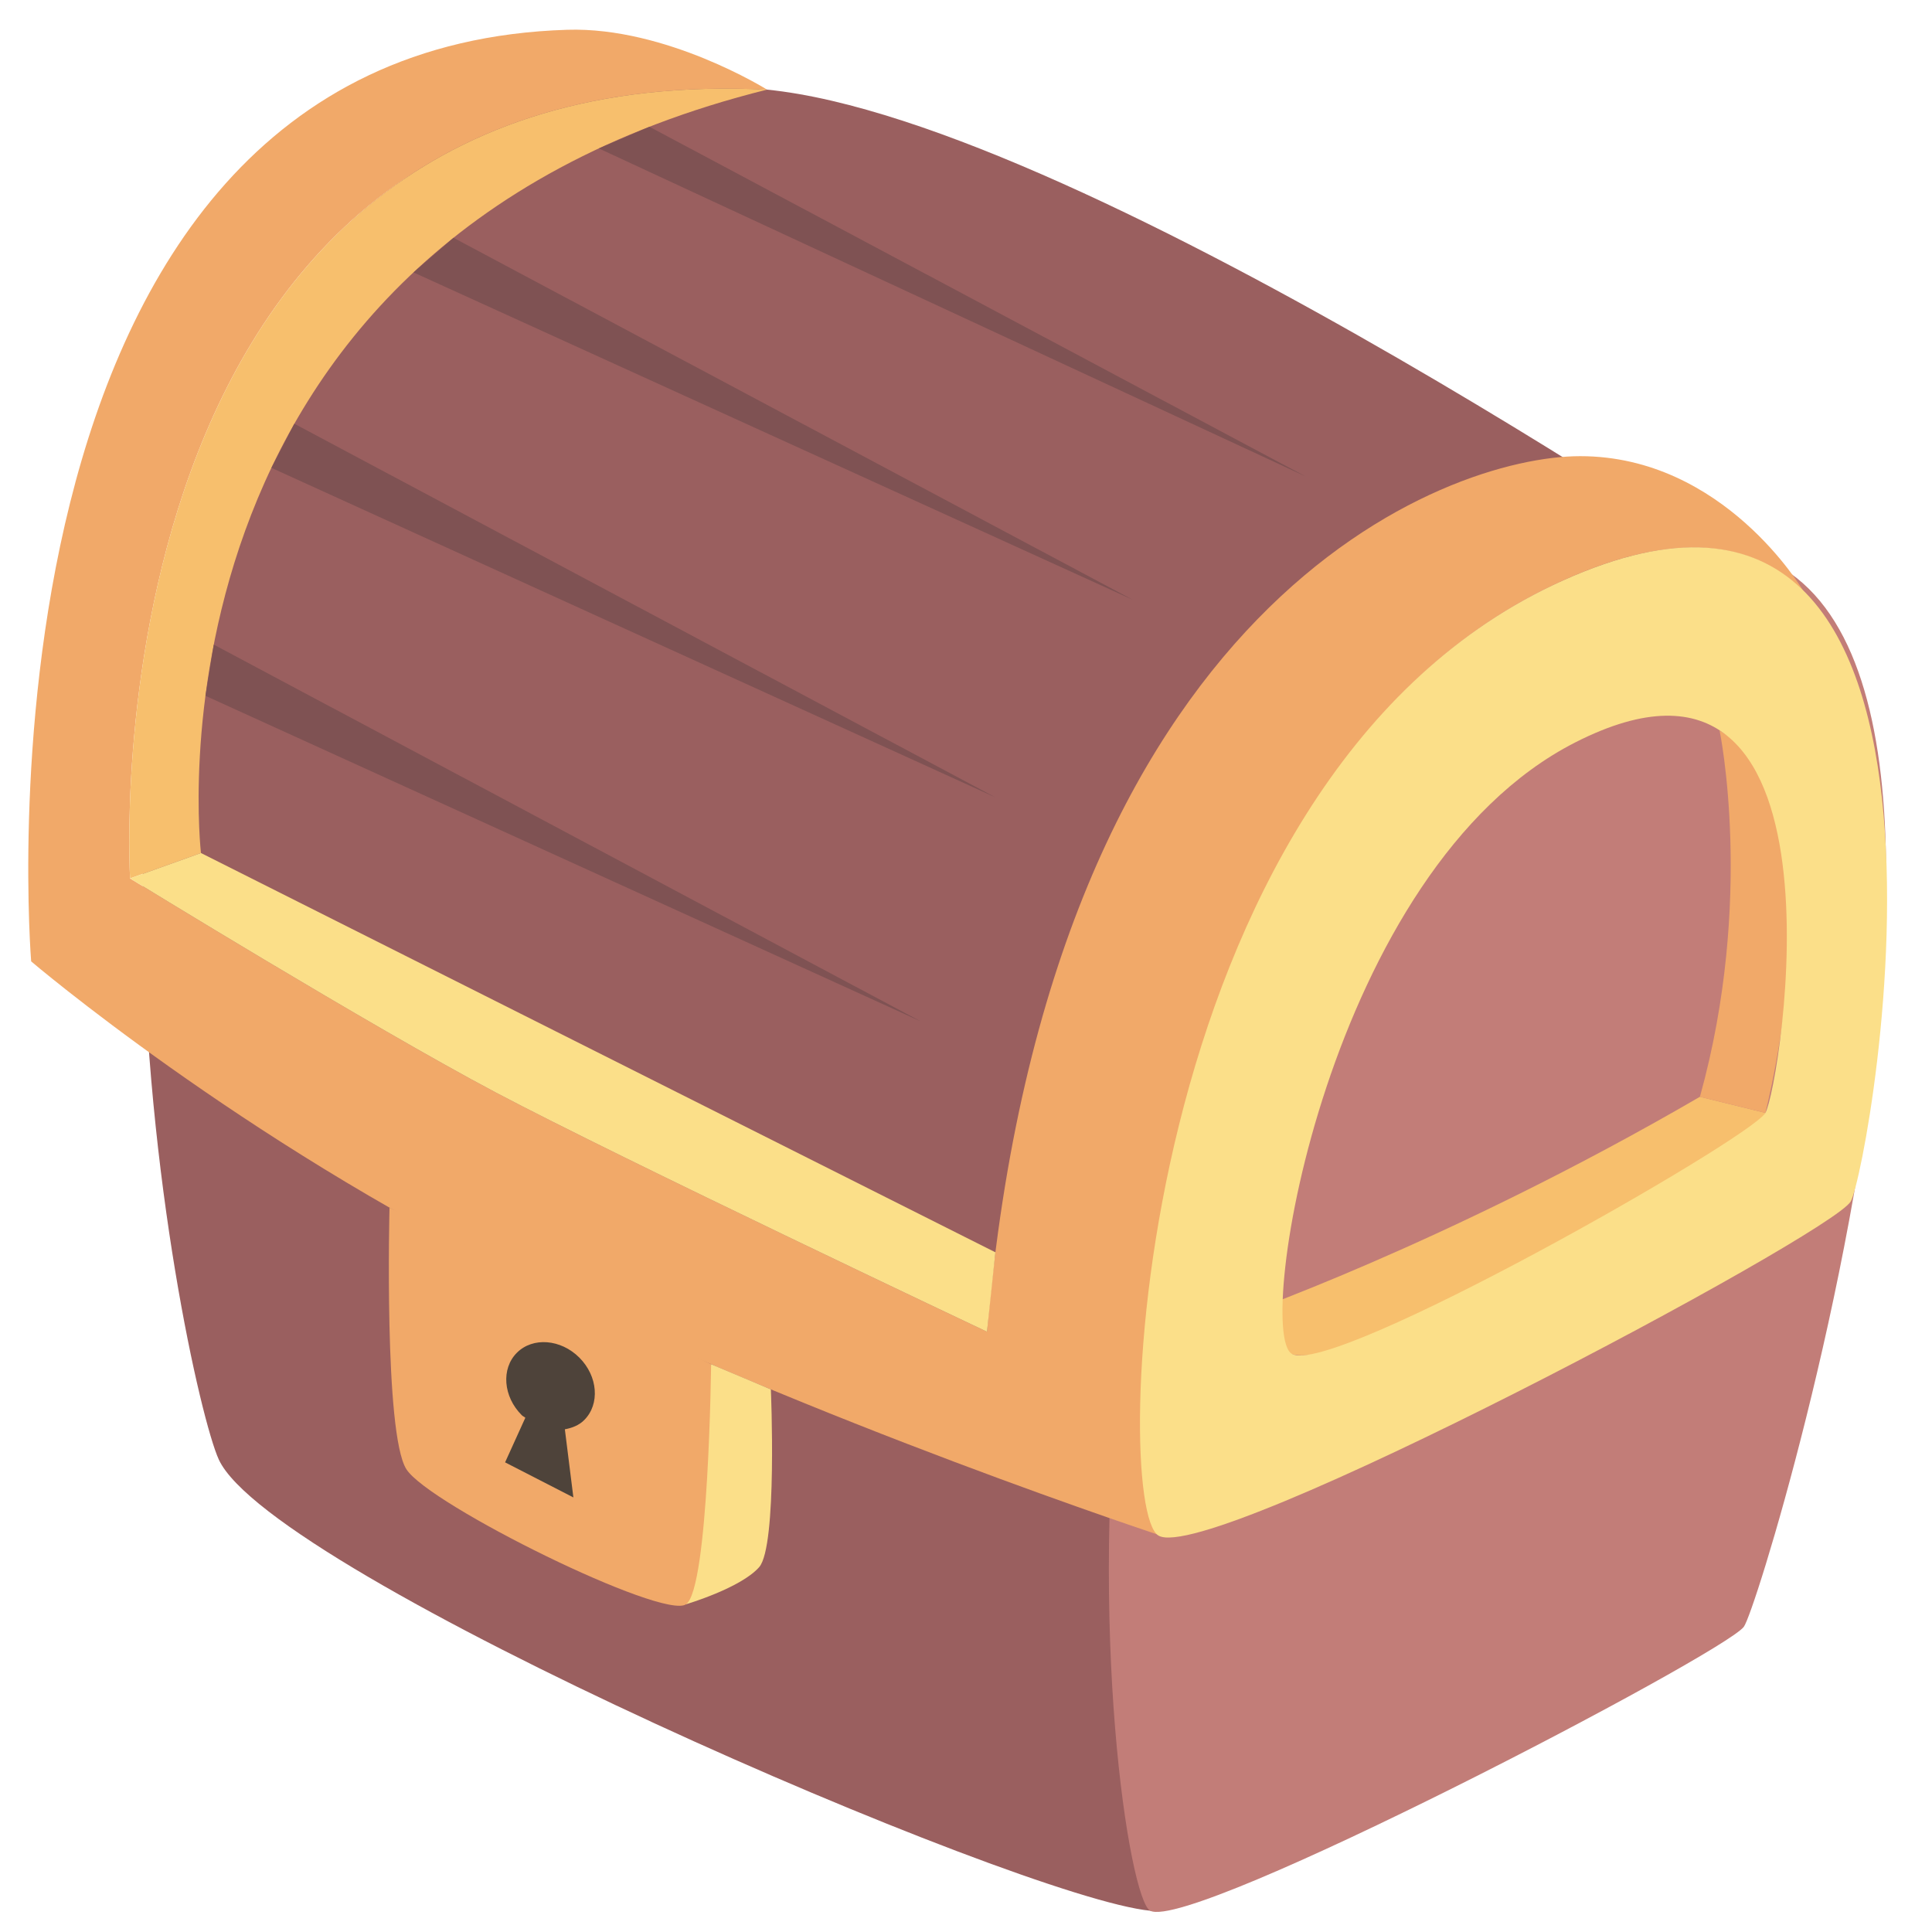
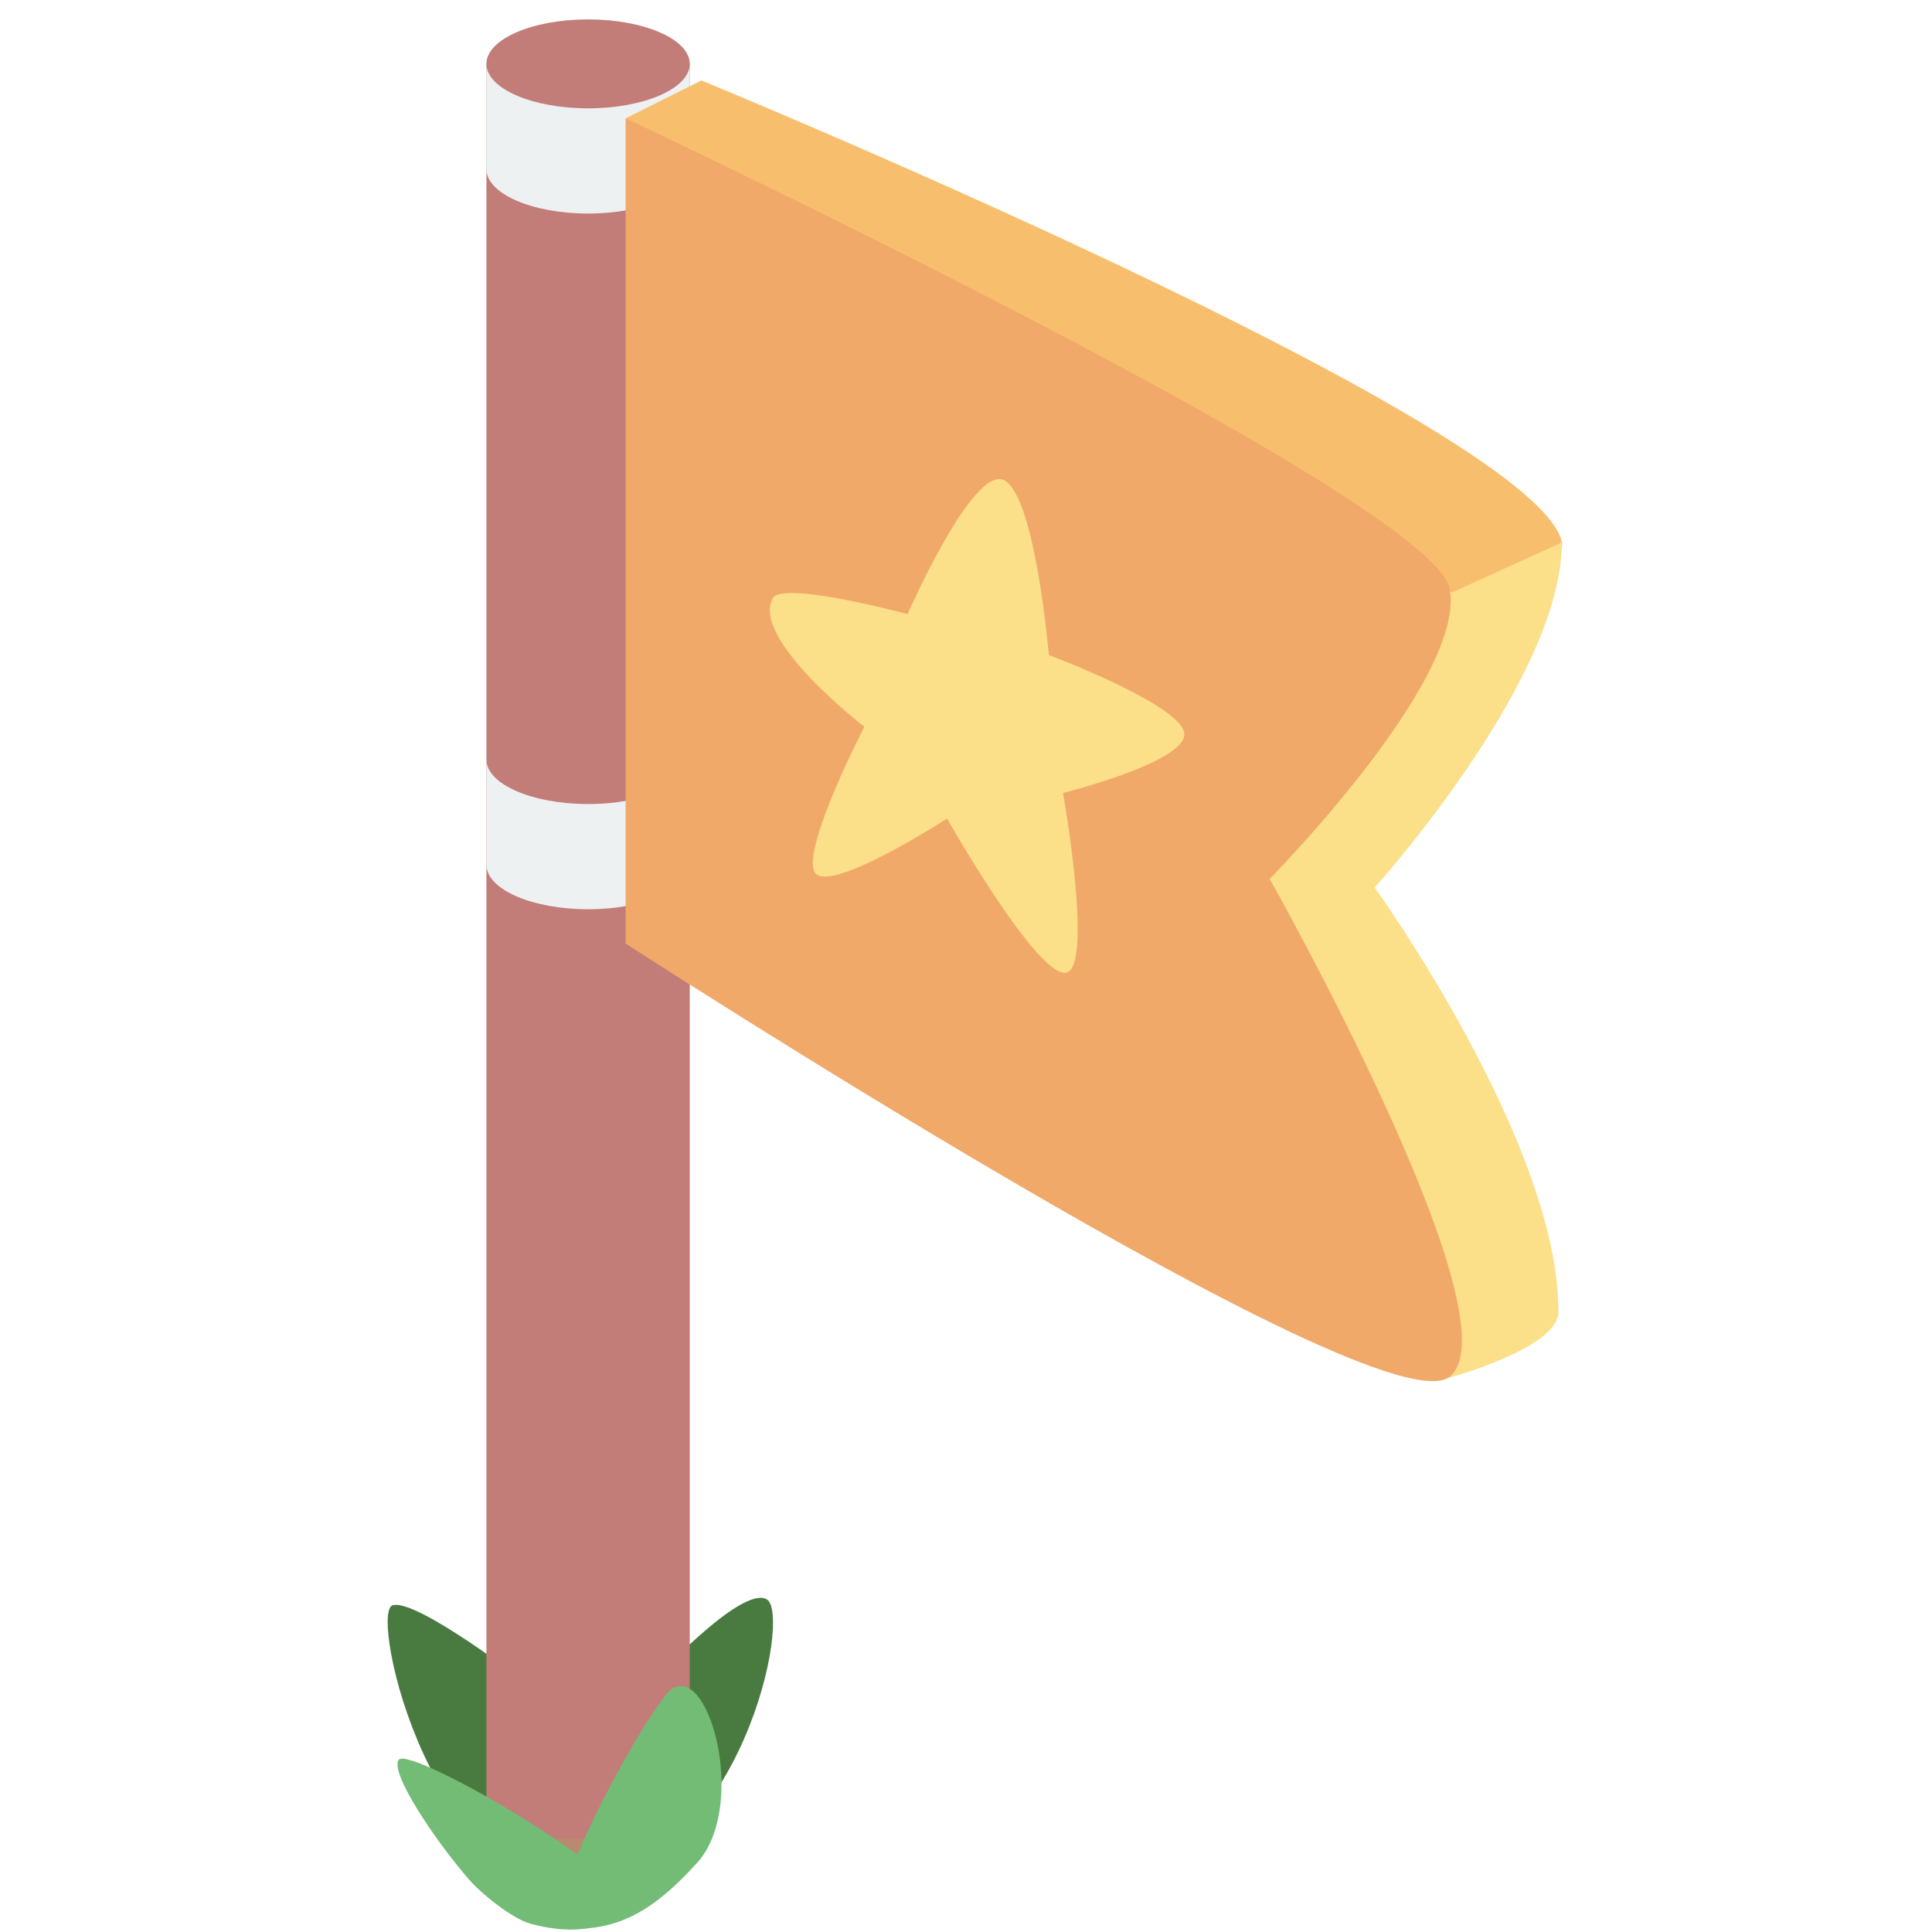
- <svg xmlns="http://www.w3.org/2000/svg" width="800px" height="800px" viewBox="-0.5 0 46 46" version="1.1">
+ <svg xmlns="http://www.w3.org/2000/svg" width="800px" height="800px" viewBox="-9.5 0 51 51" version="1.1">
  <defs>

</defs>
  <g id="Page-1" stroke="none" stroke-width="1" fill="none" fill-rule="evenodd">
-     <g id="Artboard" transform="translate(-628, -741)">
-       <g id="011-Treasure" transform="translate(628, 741)">
-         <path d="M17.763,2.134 C13.851,1.741 11.254,2.602 8.615,4.63 C-0.567,11.684 3.862,32.902 4.709,34.75 C5.965,37.491 23.742,45.186 26.888,45.494 C30.035,45.802 42.043,14.341 42.043,14.341 C42.043,14.341 25.426,2.904 17.763,2.134" id="Fill-1362" fill="#9A5F5F">
+     <g id="Artboard" transform="translate(-749, -737)">
+       <g id="012-Flag" transform="translate(749, 737)">
+         <path d="M7.678,44.438 C7.678,44.438 6.622,39.235 5.866,39.438 C5.109,39.641 4.49,44.5 4.49,44.5 C4.49,44.5 1.517,42.191 0.866,42.375 C0.214,42.56 1.974,50.233 6.019,49.674 C10.065,49.115 11.414,42.611 10.741,42.219 C10.066,41.827 7.678,44.438 7.678,44.438" id="Fill-1392" fill="#497B41">

</path>
-         <path d="M36.999,13.697 C22.807,19.54 25.887,44.993 26.888,45.495 C27.889,45.995 40.519,39.389 41.019,38.734 C41.52,38.081 50.501,8.137 36.999,13.697" id="Fill-1364" fill="#C27D78">
+         <path d="M8.708,48.529 C8.708,47.881 7.547,47.355 6.115,47.355 C4.683,47.355 3.522,47.881 3.522,48.529 C3.522,49.177 4.683,49.703 6.115,49.703 C7.547,49.703 8.708,49.177 8.708,48.529" id="Fill-1394" fill="#B98971">

</path>
-         <path d="M36.478,13.93 C39.334,12.574 41.208,12.872 42.42,14.057 L42.426,14.054 C42.426,14.054 40.551,10.861 37.123,10.861 C33.962,10.861 24.502,14.264 23,31.708 C23,31.708 14.285,27.588 11.299,26.009 C8.313,24.429 2.597,20.915 2.597,20.915 C2.597,20.915 1.397,1.325 17.763,2.134 C17.763,2.134 15.366,0.635 13.006,0.709 C-1.54,1.162 0.242,22.89 0.242,22.89 C0.242,22.89 5.209,27.125 11.794,30.36 C19,33.9 27.275,36.607 27.275,36.607 C26.119,35.914 26.415,18.709 36.478,13.93" id="Fill-1366" fill="#F1A969">
+         <polygon id="Fill-1396" fill="#C27D78" points="3.34 48.529 8.708 48.529 8.708 1.686 3.34 1.686">
+ 
+ </polygon>
+         <path d="M8.708,4.463 C8.708,3.815 7.506,3.289 6.024,3.289 C4.542,3.289 3.34,3.815 3.34,4.463 C3.34,5.111 4.542,5.637 6.024,5.637 C7.506,5.637 8.708,5.111 8.708,4.463" id="Fill-1398" fill="#EDF1F1">

</path>
-         <path d="M2.597,20.915 L4.285,20.31 C4.285,20.31 2.597,5.908 17.763,2.134 C1.397,1.325 2.597,20.915 2.597,20.915" id="Fill-1368" fill="#F7BF6D">
+         <path d="M6.025,21.225 C4.543,21.225 3.341,20.699 3.341,20.051 L3.341,22.828 C3.341,23.477 4.543,24.002 6.025,24.002 C7.507,24.002 8.709,23.477 8.709,22.828 L8.709,20.051 C8.709,20.699 7.507,21.225 6.025,21.225" id="Fill-1399" fill="#EDF1F1">

</path>
-         <path d="M23,31.708 L23.2,29.817 L4.285,20.31 L2.597,20.915 C2.597,20.915 8.313,24.429 11.299,26.009 C14.284,27.588 23,31.708 23,31.708" id="Fill-1370" fill="#FBDF89">
+         <polygon id="Fill-1400" fill="#EDF1F1" points="3.34 4.463 8.708 4.463 8.708 1.686 3.34 1.686">
+ 
+ </polygon>
+         <path d="M8.708,1.686 C8.708,1.038 7.506,0.512 6.024,0.512 C4.542,0.512 3.34,1.038 3.34,1.686 C3.34,2.334 4.542,2.86 6.024,2.86 C7.506,2.86 8.708,2.334 8.708,1.686" id="Fill-1401" fill="#C27D78">

</path>
-         <path d="M39.974,26.114 C33.908,29.642 28.818,31.392 28.818,31.392 C28.818,31.392 29.737,32.267 30.491,32.27 C32.625,32.273 41.2,27.349 41.533,26.497 L39.974,26.114 Z" id="Fill-1372" fill="#F7BF6D">
+         <path d="M9.015,2.123 L7.015,3.123 L28.851,15.665 C28.851,15.665 31.992,15.188 31.718,14.257 C30.78,11.069 9.015,2.123 9.015,2.123" id="Fill-1402" fill="#F7BF6D">

</path>
-         <path d="M40.442,17.391 C40.442,17.391 41.282,21.412 39.974,26.115 L41.533,26.497 C41.533,26.497 43.428,19.162 40.442,17.391" id="Fill-1374" fill="#F1A969">
+         <path d="M31.728,14.32 L28.771,15.665 L24.016,23.201 L28.506,36.439 C28.506,36.439 31.633,35.637 31.638,34.632 C31.66,30.195 26.788,23.429 26.788,23.429 C26.788,23.429 31.728,17.964 31.728,14.32" id="Fill-1403" fill="#FBDF89">

</path>
-         <path d="M41.533,26.497 C41.173,27.114 31.201,32.801 30.257,32.234 C29.357,31.694 31.111,20.682 37.003,17.678 C43.77,14.228 41.893,25.88 41.533,26.497 M36.478,13.931 C26.415,18.709 25.927,35.867 27.082,36.561 C28.294,37.287 43.101,29.398 43.564,28.607 C44.026,27.815 47.453,8.719 36.478,13.931" id="Fill-1376" fill="#FBDF89">
+         <path d="M7.015,3.123 L7.015,24.907 C7.015,24.907 26.948,37.828 28.771,36.339 C30.594,34.849 24.016,23.201 24.016,23.201 C24.016,23.201 29.195,17.953 28.771,15.553 C28.347,13.155 7.015,3.123 7.015,3.123" id="Fill-1404" fill="#F1A969">

</path>
-         <path d="M16.431,32.481 L15.836,38.196 C15.836,38.196 17.138,37.812 17.576,37.312 C18.013,36.811 17.854,33.081 17.854,33.081 L16.431,32.481 Z" id="Fill-1378" fill="#FBDF89">
+         <path d="M5.522,50.924 C4.355,50.924 7.694,44.895 8.257,44.567 C9.257,43.983 10.223,47.711 8.906,49.169 C7.589,50.627 6.689,50.924 5.522,50.924" id="Fill-1405" fill="#72BC76">

</path>
-         <path d="M8.774,28.754 C8.774,28.754 8.637,34.135 9.176,34.982 C9.715,35.829 15.297,38.581 15.836,38.196 C16.375,37.811 16.431,32.481 16.431,32.481 L8.774,28.754 Z" id="Fill-1380" fill="#F1A969">
+         <path d="M1.022,46.457 C1.308,46.028 7.99,49.946 7.027,50.528 C6.292,50.973 5.473,51.047 4.503,50.781 C4.016,50.647 3.199,49.985 2.864,49.596 C1.97,48.561 0.792,46.801 1.022,46.457" id="Fill-1406" fill="#72BC76">

</path>
-         <path d="M13.152,35.653 L12.949,34.031 C13.12,33.999 13.283,33.938 13.41,33.811 C13.788,33.433 13.737,32.767 13.294,32.324 C12.851,31.882 12.186,31.83 11.807,32.208 C11.428,32.587 11.48,33.253 11.923,33.695 C11.949,33.721 11.981,33.732 12.008,33.756 L11.526,34.818 L13.152,35.653 Z" id="Fill-1382" fill="#4E433A">
+         <path d="M14.458,16.211 C14.458,16.211 16.179,12.276 17.003,12.676 C17.827,13.075 18.187,17.29 18.187,17.29 C18.187,17.29 21.609,18.575 21.759,19.335 C21.909,20.095 18.562,20.933 18.562,20.933 C18.562,20.933 19.404,25.679 18.605,25.679 C17.805,25.679 15.5,21.608 15.5,21.608 C15.5,21.608 12.256,23.707 11.987,22.99 C11.719,22.273 13.317,19.185 13.317,19.185 C13.317,19.185 10.302,16.864 10.901,15.788 C11.161,15.323 14.458,16.211 14.458,16.211" id="Fill-1407" fill="#FBDF89">

</path>
-         <polygon id="Fill-1384" fill="#7F5253" points="4.59 15.348 4.392 16.567 21.423 24.319">
- 
- </polygon>
-         <polygon id="Fill-1386" fill="#7F5253" points="6.508 10.089 5.962 11.139 23.201 18.985">
- 
- </polygon>
-         <polygon id="Fill-1388" fill="#7F5253" points="10.298 5.662 9.345 6.486 26.47 14.28">
- 
- </polygon>
-         <polygon id="Fill-1390" fill="#7F5253" points="14.963 3.018 13.758 3.534 30.585 11.343">
- 
- </polygon>
      </g>
    </g>
  </g>
</svg>
